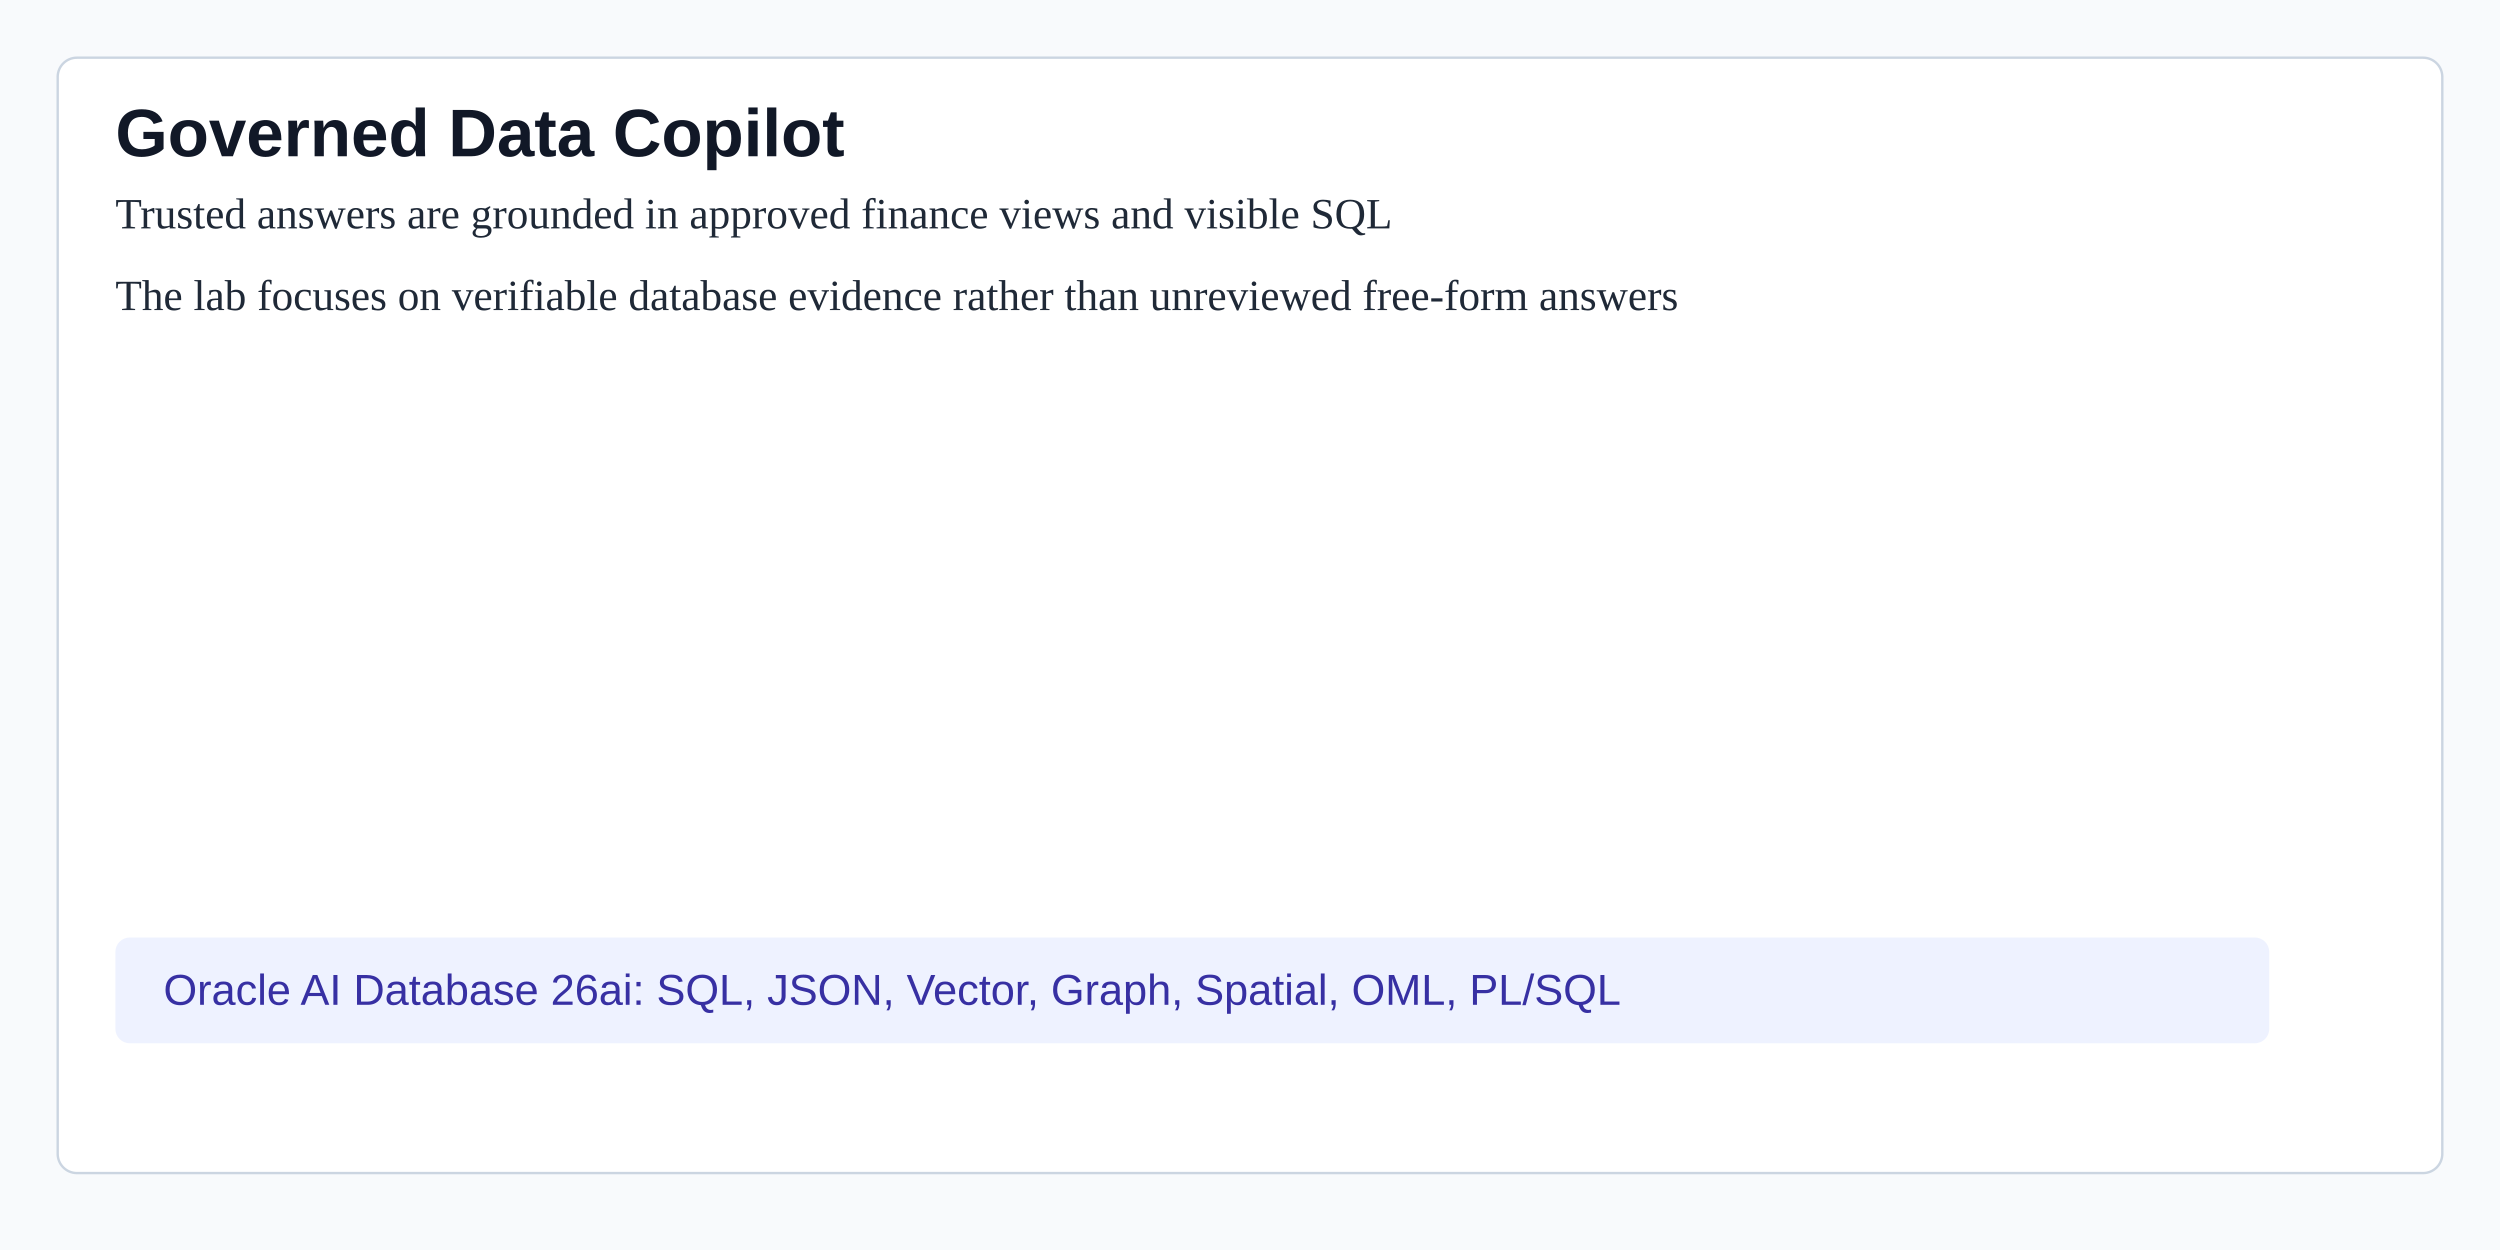
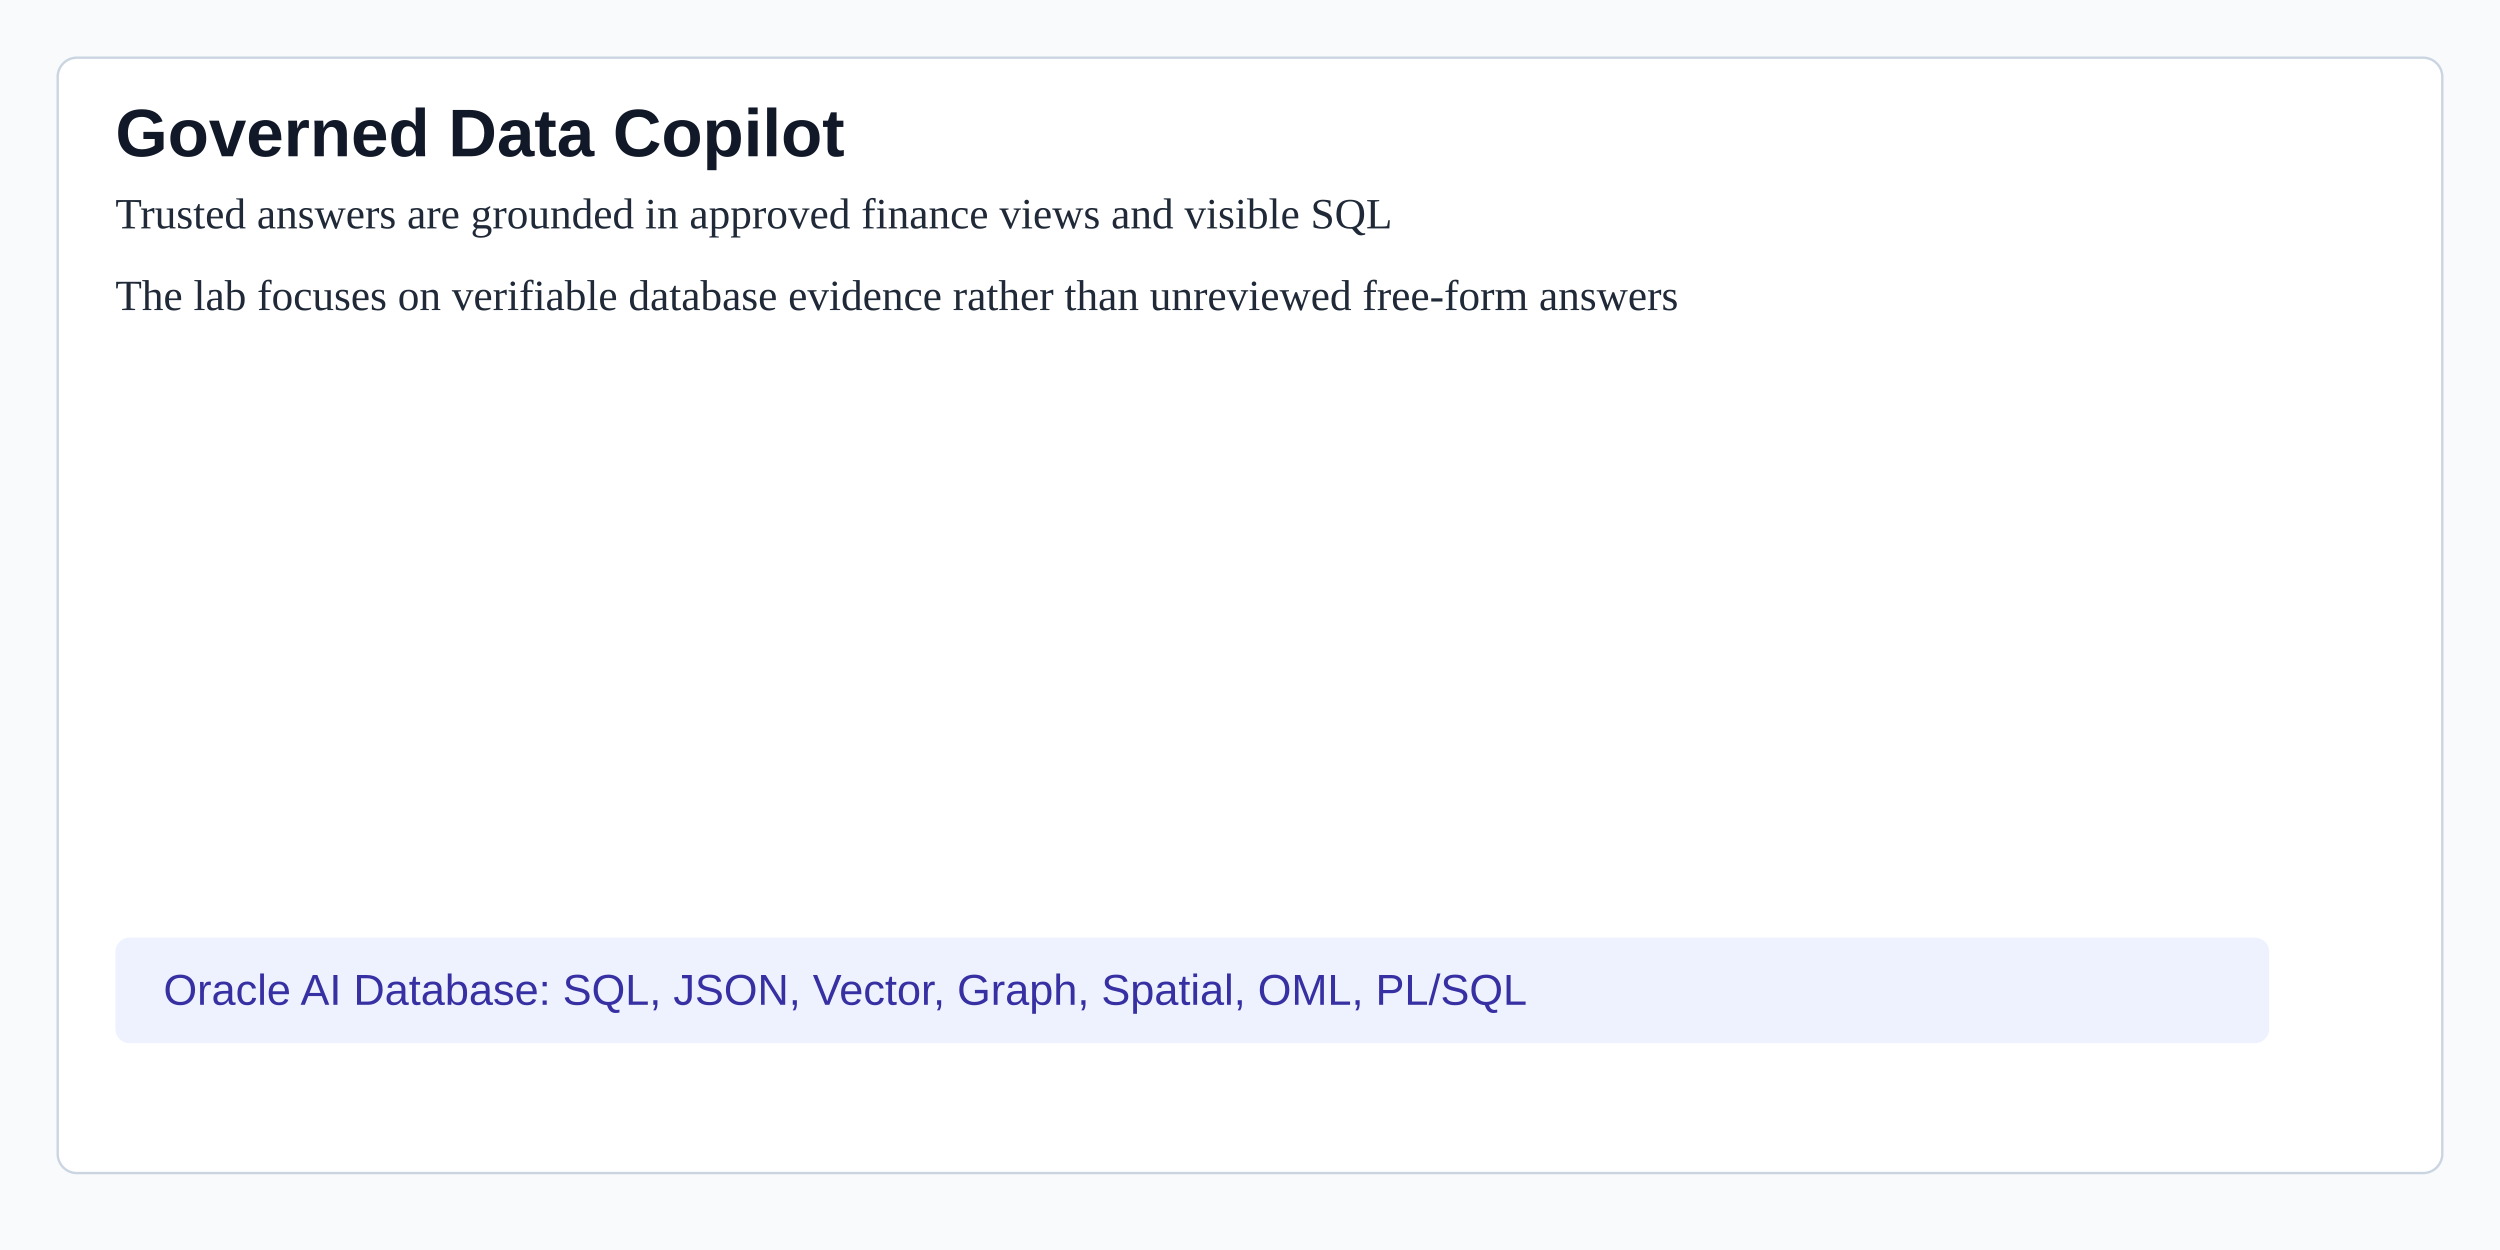
<svg xmlns="http://www.w3.org/2000/svg" width="1040" height="520" viewBox="0 0 1040 520" role="img" aria-labelledby="t">
  <rect width="1040" height="520" fill="#f8fafc" />
  <rect x="24" y="24" width="992" height="464" rx="8" fill="#ffffff" stroke="#cbd5e1" />
  <text x="48" y="65" font-family="Arial, sans-serif" font-size="28" font-weight="700" fill="#111827">Governed Data Copilot</text>
  <text x="48" y="95" font-size="18" fill="#1f2937">Trusted answers are grounded in approved finance views and visible SQL</text>
  <text x="48" y="129" font-size="18" fill="#1f2937">The lab focuses on verifiable database evidence rather than unreviewed free-form answers</text>
  <rect x="48" y="390" width="896" height="44" rx="6" fill="#eef2ff" />
-   <text x="68" y="418" font-family="Arial, sans-serif" font-size="18" fill="#3730a3">Oracle AI Database 26ai: SQL, JSON, Vector, Graph, Spatial, OML, PL/SQL</text>
+   <text x="68" y="418" font-family="Arial, sans-serif" font-size="18" fill="#3730a3">Oracle AI Database: SQL, JSON, Vector, Graph, Spatial, OML, PL/SQL</text>
</svg>
